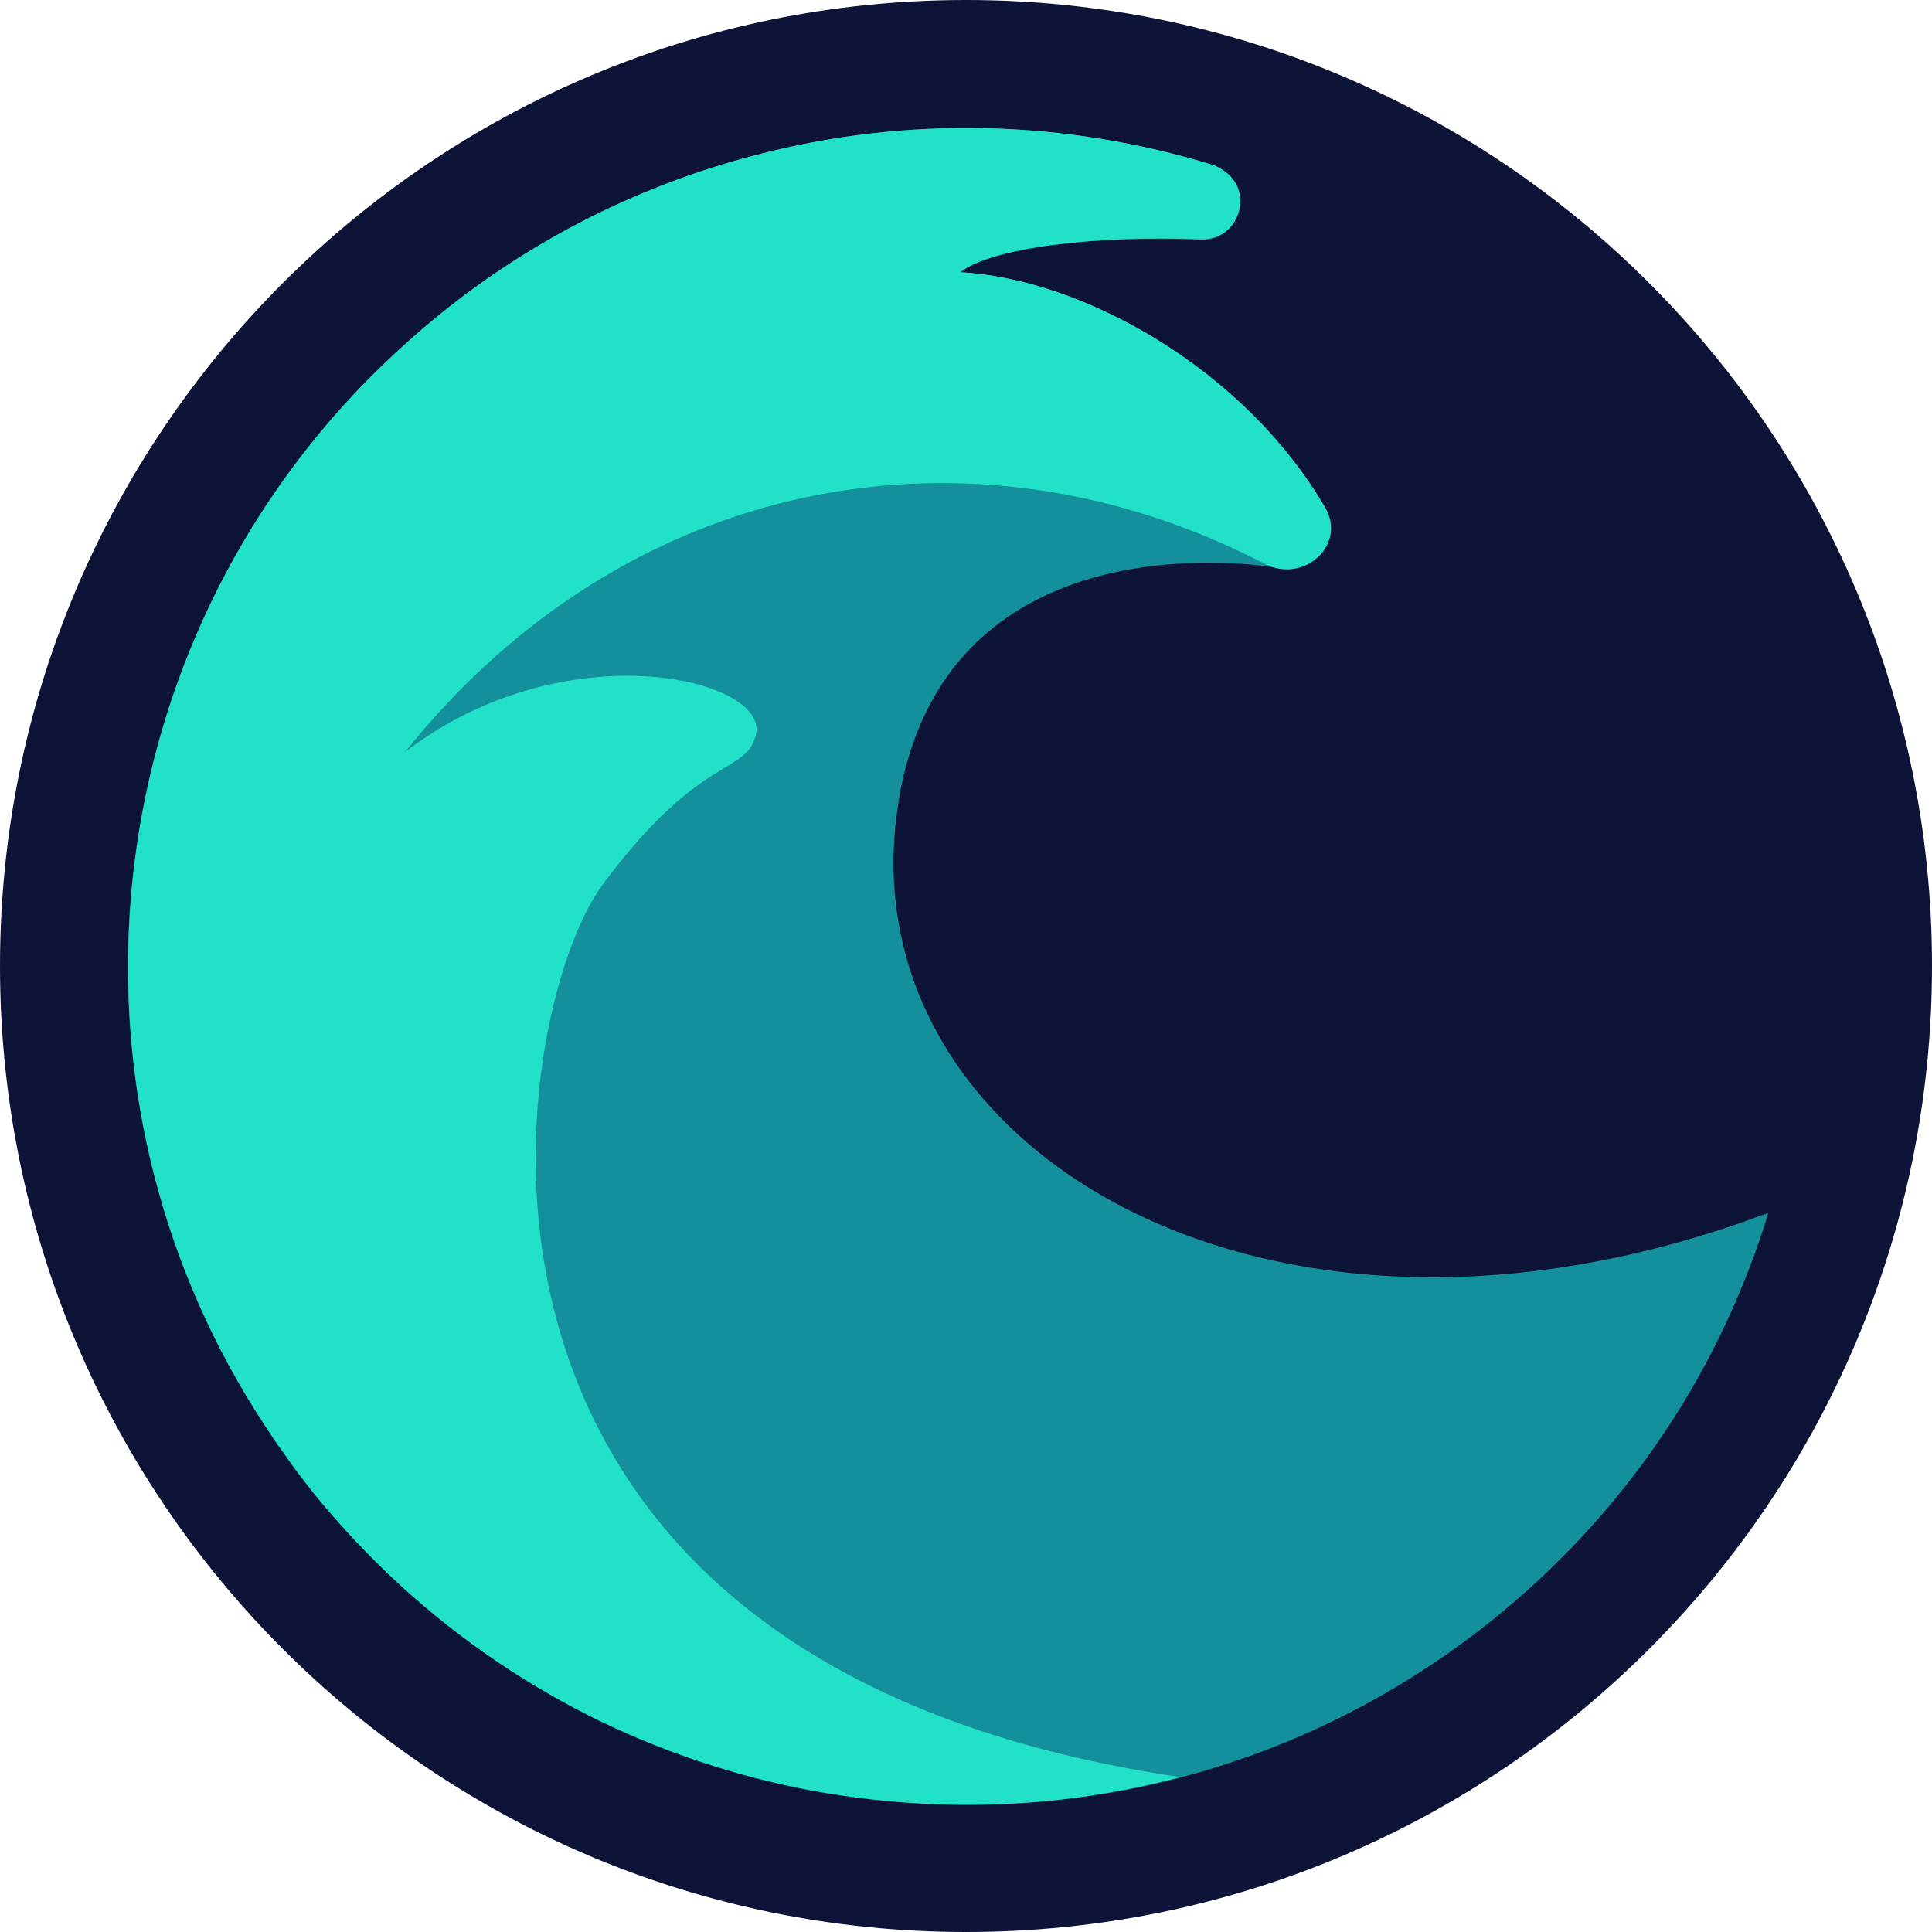
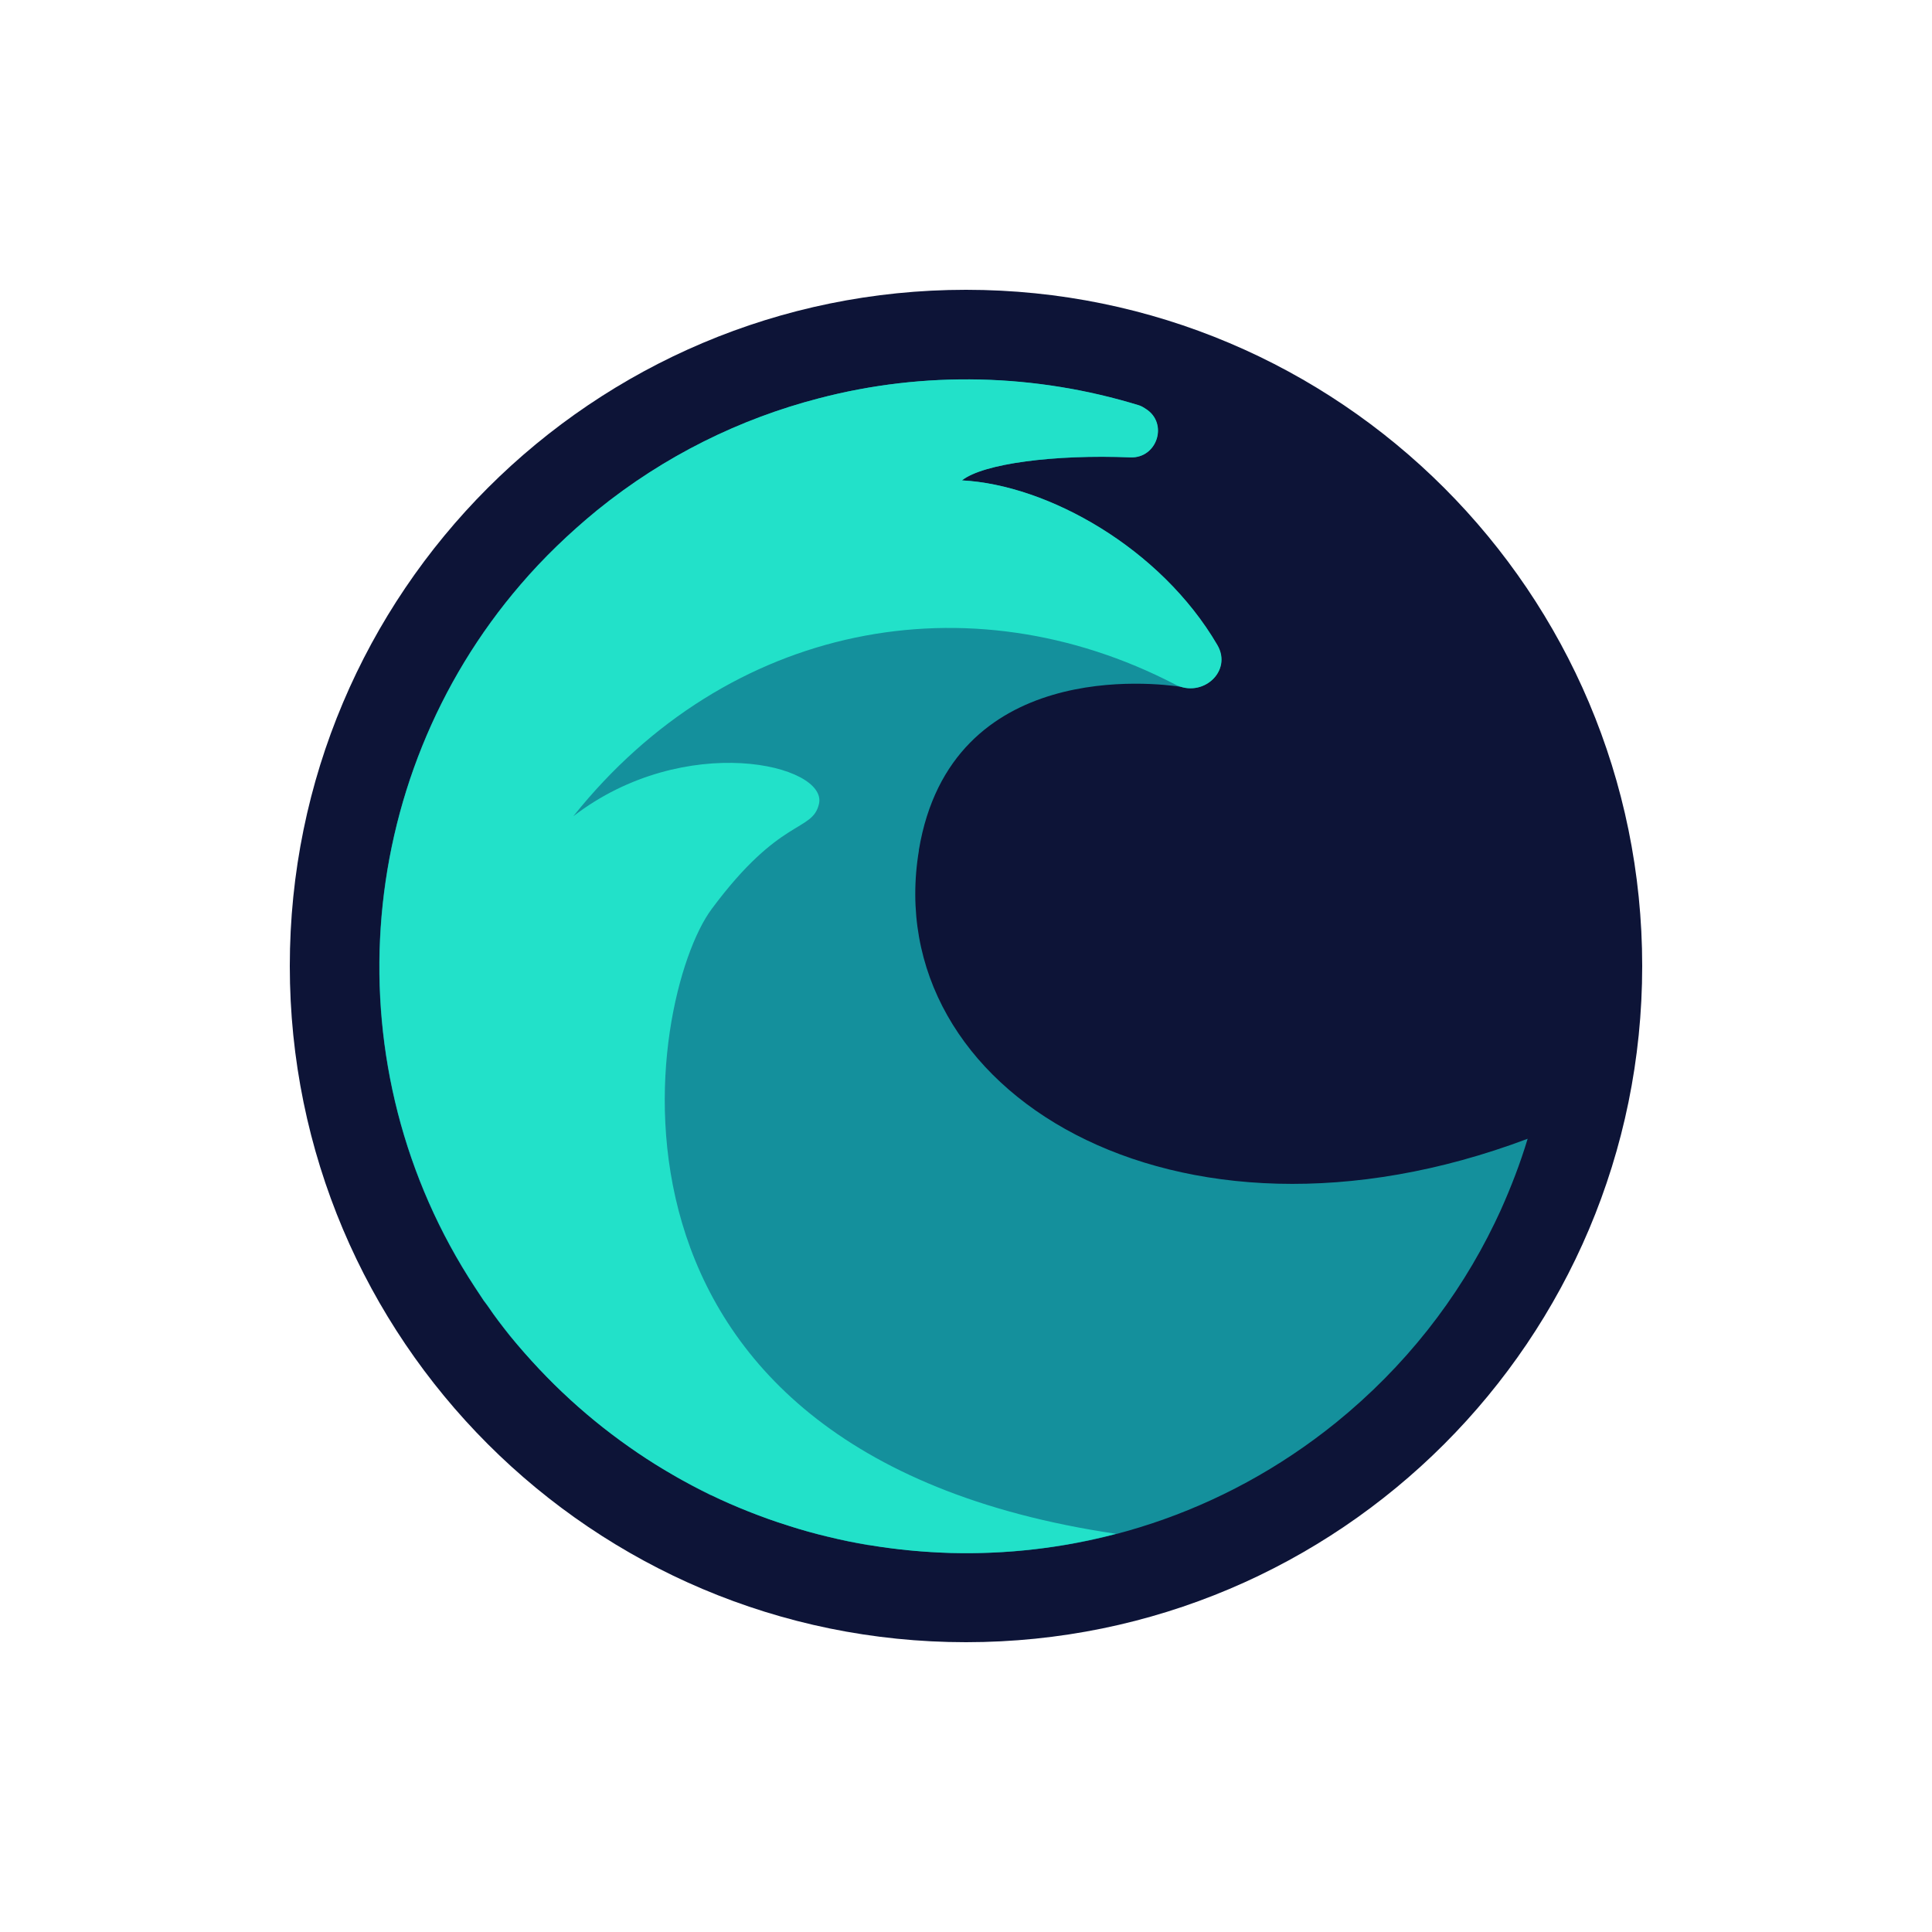
- <svg xmlns="http://www.w3.org/2000/svg" id="Layer_1" data-name="Layer 1" version="1.1" viewBox="0 0 2000 2000">
-   <defs>
-     <style>
-       .cls-1 {
-         fill: none;
-       }
- 
-       .cls-1, .cls-2, .cls-3, .cls-4 {
-         stroke-width: 0px;
-       }
- 
-       .cls-2 {
-         fill: #0d1437;
-       }
- 
-       .cls-3 {
-         fill: #14909c;
-       }
- 
-       .cls-4 {
-         fill: #22e1c9;
-       }
-     </style>
-   </defs>
-   <rect class="cls-1" x="1000.3" y="36.6" width="497.9" height="329.9" />
-   <g>
-     <circle class="cls-2" cx="1000" cy="1000" r="1000" />
-     <path class="cls-3" d="M930.3,828.5c47.5-284.6,351.6-246.9,387.8-241.3,37.7,11.4,74.5-26,53.2-62.1-83.8-143.2-250.7-236.6-377.5-243.2,31.5-24.9,137.2-38.6,249.3-34,39.5,1.4,56.1-50.5,22.6-71.7-2.8-1.8-5.7-3.8-9.8-5.2-153.2-47.1-317.6-51.4-474.1-10.3-116,30.1-228.1,84.8-327.5,165.4-41.5,34-79.7,70.8-113.1,109.8-249.3,289.8-280,715.9-67.4,1039.5,4.3,6.6,8.5,12.8,12.8,19.4,3.8,4.8,5.2,7.1,6.6,8.9,9.8,14.6,20.8,28.8,32,42.9,12.3,15.1,25.4,29.7,38.6,43.8,3.2,3.8,6.6,7.1,10.3,10.8,12.3,12.8,24.9,25.4,38.1,37.2.9.9,2.3,1.8,3.2,3.2,14.2,12.8,28.8,24.9,43.4,36.8,3.2,2.8,7.1,5.7,10.8,8.5,13.7,10.3,27.4,20.3,41.1,30.1,1.8.9,3.2,2.3,5.2,3.8,15.5,10.3,31.5,20.8,48,30.1,3.2,1.8,6.6,3.8,9.4,5.7,15.1,8.5,30.1,16.5,45.2,24,1.8.9,3.2,1.8,5.2,2.3,17.4,8.5,34.9,16,52.8,23.1,2.3.9,4.8,1.8,7.1,2.8,16.9,6.6,34,12.8,50.9,17.8,1.4,0,2.8.9,3.8,1.4,18.9,6.2,37.7,11.4,57.1,16,.9,0,1.8,0,2.3.5,18.9,4.8,37.7,8.5,57.1,11.8h2.3c40,6.6,80.1,10.3,120.6,11.8h.9c199.4,5.2,401-57.5,568.4-192.7,102.3-82.9,180.9-183.8,234.7-295,2.8-6.2,6.2-12.8,8.9-18.9,15.5-34.5,29.2-70.1,40-106-523.2,197-959.5-71.2-900.2-426.5l-.5-.9.2.5Z" />
-     <path class="cls-4" d="M623.9,915.7c101.8-137.2,148.9-113.1,158.7-155.5,13.2-58-198.4-108.4-363.3,18.3,229-286.6,585.8-352.6,889.7-195,40.5,21.2,85.8-19.4,62.6-58.5-83.8-143.2-250.7-236.6-377.5-243.2,31.5-24.9,137.2-38.6,249.3-34,39.5,1.4,56.1-50.5,22.6-71.7-2.8-1.8-5.7-3.8-9.8-5.2-153.2-47.1-317.6-51.4-474.1-10.3-116,30.1-228.1,84.8-327.5,165.4-41.5,34-79.7,70.8-113.1,109.8-249.3,289.8-280,715.9-67.4,1039.5,4.3,6.6,8.5,12.8,12.8,19.4,3.8,4.8,5.2,7.1,6.6,8.9,9.8,14.6,20.8,28.8,32,42.9,222,274.3,576.4,377.5,896.3,293.2-818.2-121.1-693.3-795.6-598.1-923.7v-.5.2Z" />
+ <svg xmlns="http://www.w3.org/2000/svg" viewBox="0 0 2000 2000" width="40" height="40">
+   <g style="" transform="matrix(0.7, 0, 0, 0.7, 300, 300)">
+     <circle fill="#0d1437" cx="1000" cy="1000" r="1000" />
+     <path fill="#14909c" d="M930.3,828.5c47.5-284.6,351.6-246.9,387.8-241.3,37.7,11.4,74.5-26,53.2-62.1-83.8-143.2-250.7-236.6-377.5-243.2,31.5-24.9,137.2-38.6,249.3-34,39.5,1.4,56.1-50.5,22.6-71.7-2.8-1.8-5.7-3.8-9.8-5.2-153.2-47.1-317.6-51.4-474.1-10.3-116,30.1-228.1,84.8-327.5,165.4-41.5,34-79.7,70.8-113.1,109.8-249.3,289.8-280,715.9-67.4,1039.5,4.3,6.6,8.5,12.8,12.8,19.4,3.8,4.8,5.2,7.1,6.6,8.9,9.8,14.6,20.8,28.8,32,42.9,12.3,15.1,25.4,29.7,38.6,43.8,3.2,3.8,6.6,7.1,10.3,10.8,12.3,12.8,24.9,25.4,38.1,37.2.9.9,2.3,1.8,3.2,3.2,14.2,12.8,28.8,24.9,43.4,36.8,3.2,2.8,7.1,5.7,10.8,8.5,13.7,10.3,27.4,20.3,41.1,30.1,1.8.9,3.2,2.3,5.2,3.8,15.5,10.3,31.5,20.8,48,30.1,3.2,1.8,6.6,3.8,9.4,5.7,15.1,8.5,30.1,16.5,45.2,24,1.8.9,3.2,1.8,5.2,2.3,17.4,8.5,34.9,16,52.8,23.1,2.3.9,4.8,1.8,7.1,2.8,16.9,6.6,34,12.8,50.9,17.8,1.4,0,2.8.9,3.8,1.4,18.9,6.2,37.7,11.4,57.1,16,.9,0,1.8,0,2.3.5,18.9,4.8,37.7,8.5,57.1,11.8h2.3c40,6.6,80.1,10.3,120.6,11.8h.9c199.4,5.2,401-57.5,568.4-192.7,102.3-82.9,180.9-183.8,234.7-295,2.8-6.2,6.2-12.8,8.9-18.9,15.5-34.5,29.2-70.1,40-106-523.2,197-959.5-71.2-900.2-426.5l-.5-.9.2.5Z" />
+     <path fill="#22e1c9" d="M623.9,915.7c101.8-137.2,148.9-113.1,158.7-155.5,13.2-58-198.4-108.4-363.3,18.3,229-286.6,585.8-352.6,889.7-195,40.5,21.2,85.8-19.4,62.6-58.5-83.8-143.2-250.7-236.6-377.5-243.2,31.5-24.9,137.2-38.6,249.3-34,39.5,1.4,56.1-50.5,22.6-71.7-2.8-1.8-5.7-3.8-9.8-5.2-153.2-47.1-317.6-51.4-474.1-10.3-116,30.1-228.1,84.8-327.5,165.4-41.5,34-79.7,70.8-113.1,109.8-249.3,289.8-280,715.9-67.4,1039.5,4.3,6.6,8.5,12.8,12.8,19.4,3.8,4.8,5.2,7.1,6.6,8.9,9.8,14.6,20.8,28.8,32,42.9,222,274.3,576.4,377.5,896.3,293.2-818.2-121.1-693.3-795.6-598.1-923.7v-.5.2Z" />
  </g>
</svg>
